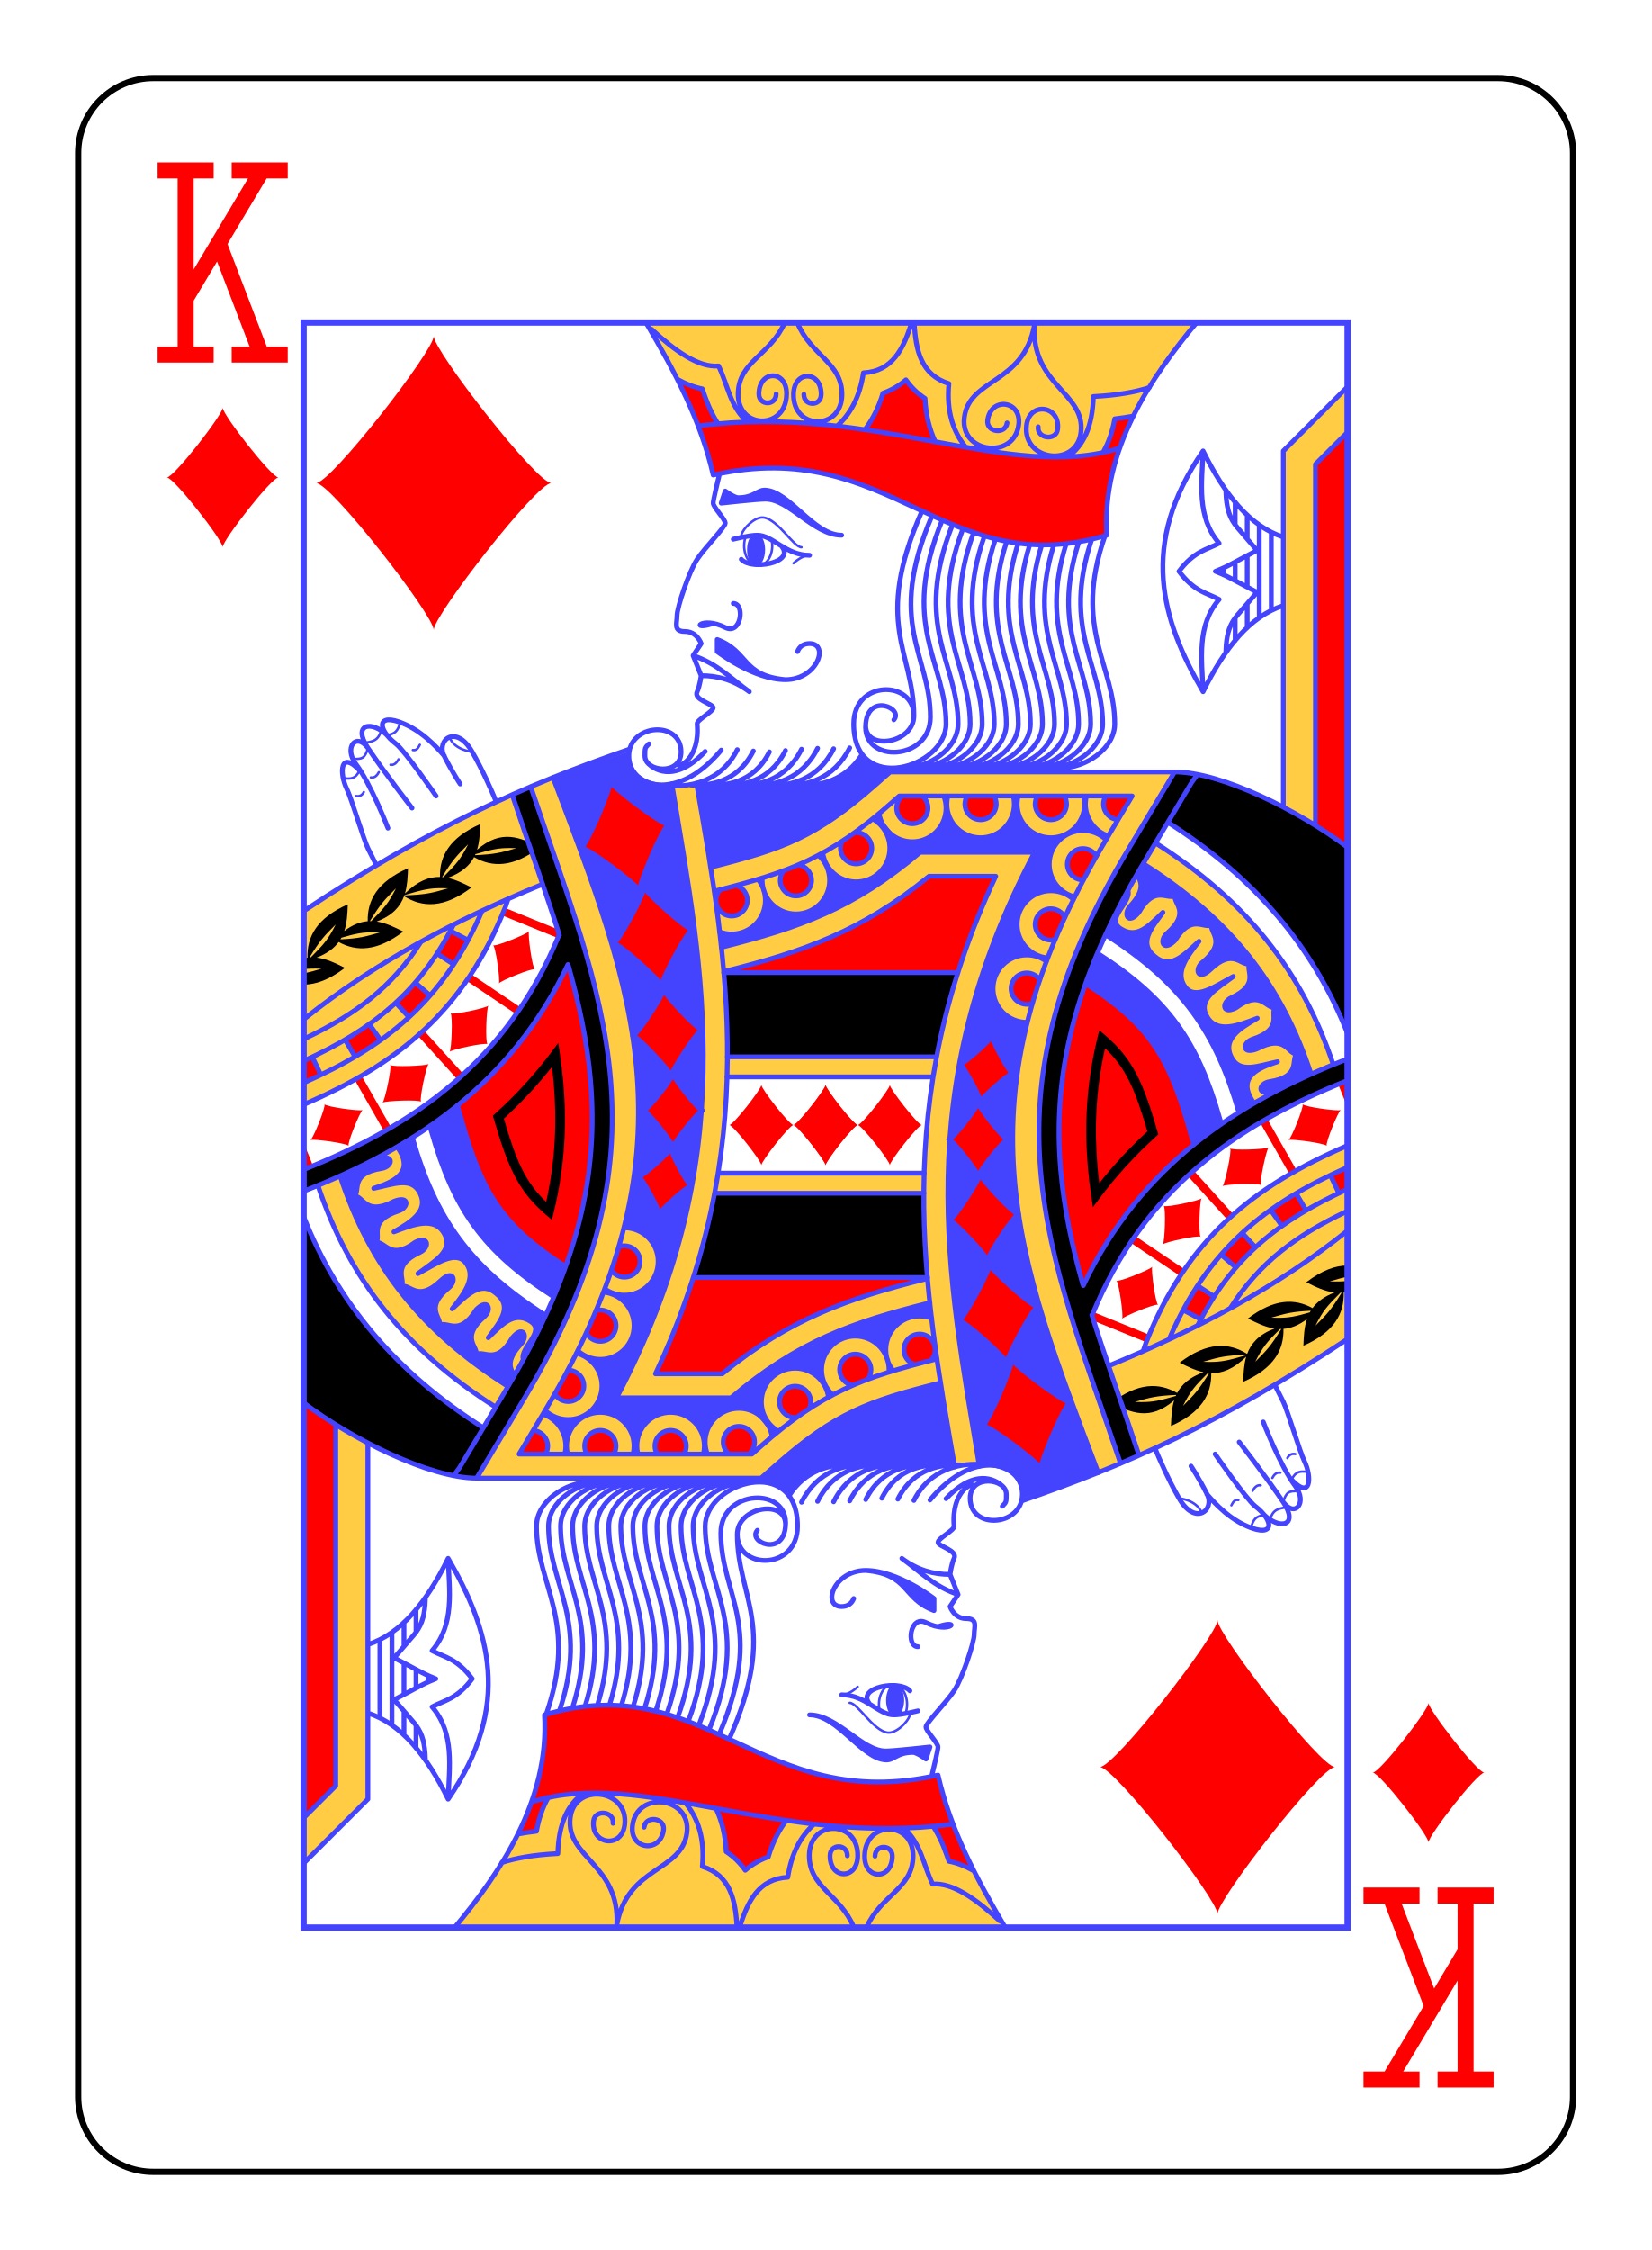
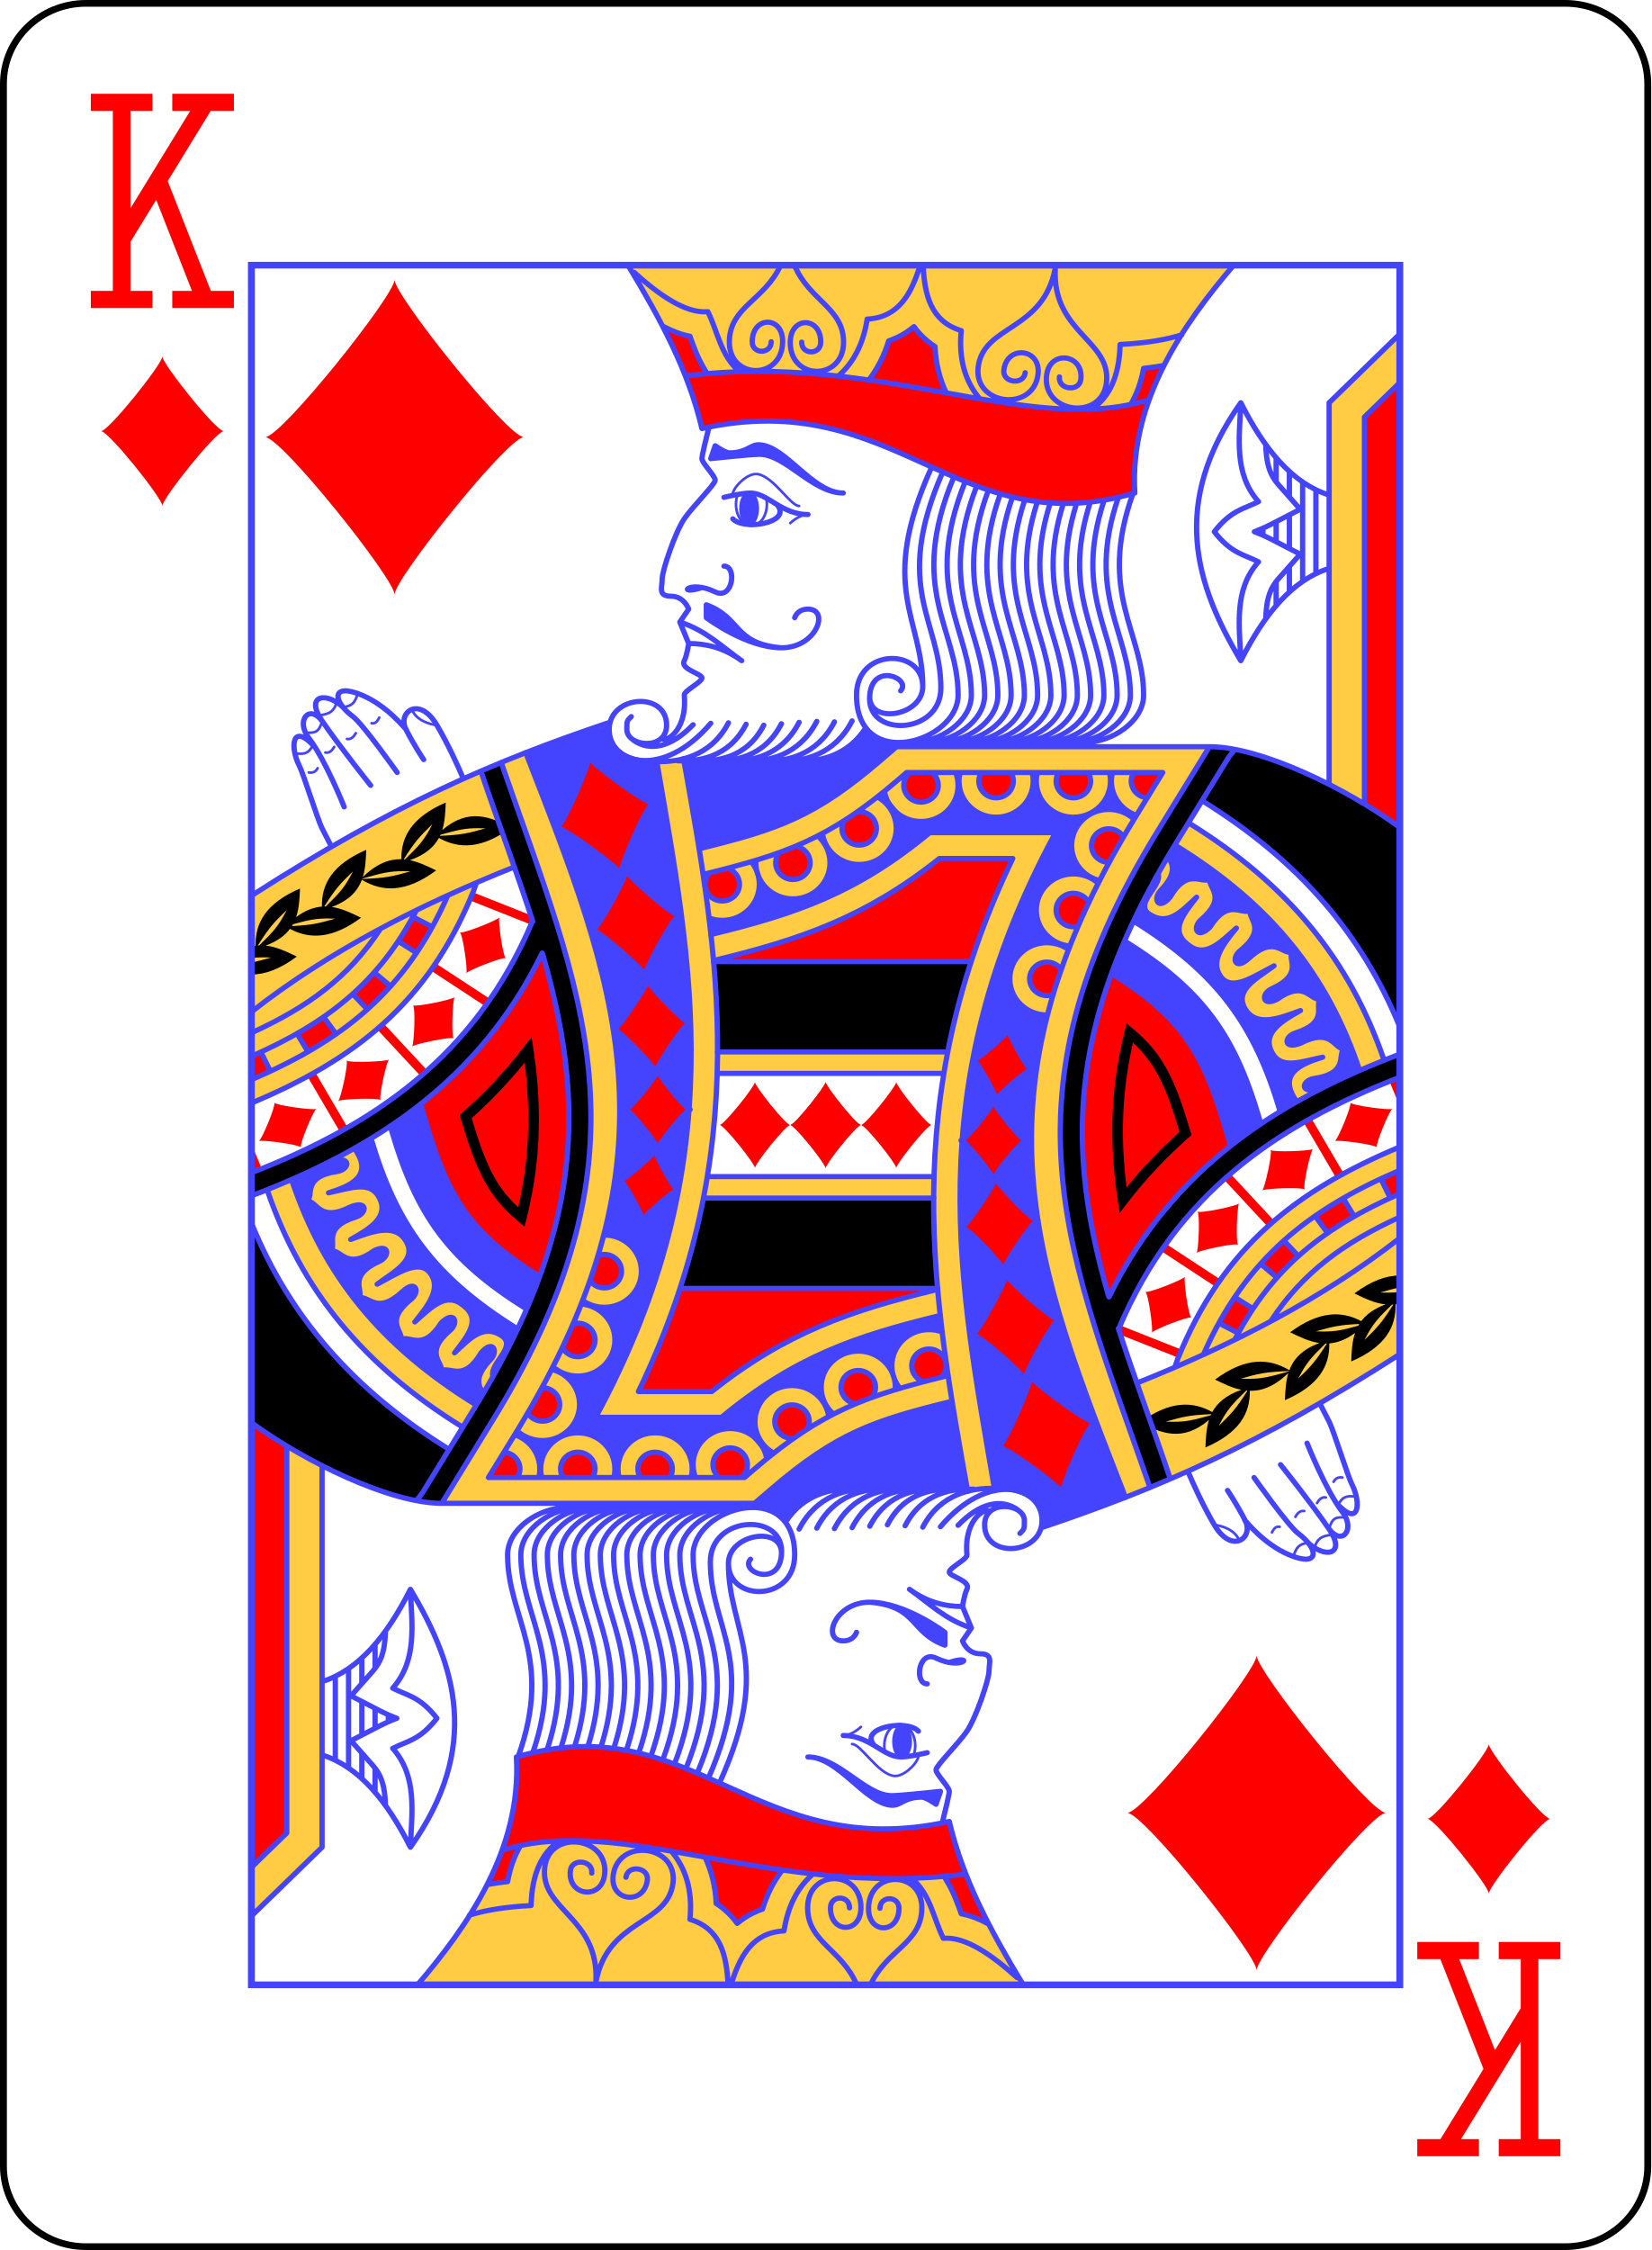
- <svg xmlns="http://www.w3.org/2000/svg" xmlns:xlink="http://www.w3.org/1999/xlink" class="card" face="KD" height="94mm" preserveAspectRatio="none" viewBox="-132 -180 264 360" width="69mm">
+ <svg xmlns="http://www.w3.org/2000/svg" xmlns:xlink="http://www.w3.org/1999/xlink" class="card" face="KD" height="94mm" preserveAspectRatio="none" viewBox="-120 -168 240 336" width="69mm">
  <defs>
    <symbol id="VDK" viewBox="-500 -500 1000 1000" preserveAspectRatio="xMinYMid">
      <path d="M-285 -460L-85 -460M-185 -460L-185 460M-285 460L-85 460M85 -460L285 -460M185 -440L-170 155M85 460L285 460M185 440L-10 -70" stroke="red" stroke-width="80" stroke-linecap="square" stroke-miterlimit="1.5" fill="none" />
    </symbol>
    <symbol id="SDK" viewBox="-600 -600 1200 1200" preserveAspectRatio="xMinYMid">
      <path d="M-400 0C-350 0 0 -450 0 -500C0 -450 350 0 400 0C350 0 0 450 0 500C0 450 -350 0 -400 0Z" fill="red" />
    </symbol>
    <symbol id="DK6" preserveAspectRatio="none" viewBox="0 0 1300 2000">
      <path stroke="#44F" stroke-linecap="round" stroke-linejoin="round" stroke-width="3" fill="none" d="M545,265c2.64,-9.531 17.644,-23.57 27.903,-22.032C591.207,245.713 610,280 620,280M630,290c-10,0 -20,10 -20,10M583.008,271.841c0.353,1.98 0.541,4.055 0.541,6.192 0,13.807 -7.835,25 -17.5,25 -9.665,0 -17.5,-11.193 -17.5,-25 0,-4.428 0.806,-8.588 2.22,-12.196M120.802,496.815c-3.725,13.385 -7.12,15.266 -16.172,17.234M96.463,508.491c-3.725,13.385 -11.329,13.379 -20.381,15.348M80.207,529.943c-3.725,13.385 -7.7,14.104 -18.204,13.751M69.59,558.281c-5.031,10.627 -11.039,10.476 -19.656,9.542M181.952,517.242C188.179,532.903 210,535 210,535M65,590c4.797,0.895 7.937,-1.11 10,-5M108.204,551.026c4.797,0.895 7.937,-2.906 10,-6.796M65,590c4.797,0.895 7.937,-1.11 10,-5M136.026,532.691c4.797,0.895 6.654,-2.65 8.717,-6.539M83.686,566.814c4.797,0.895 7.937,-2.65 10,-6.539" />
      <use xlink:href="#SDK" height="120" width="120" transform="translate(650,1000)scale(1,1)rotate(0)translate(-60,-60)" />
      <use xlink:href="#SDK" height="120" width="120" transform="translate(570,1000)scale(1,1)rotate(0)translate(-60,-60)" />
      <use xlink:href="#SDK" height="170" width="170" transform="translate(400,640)scale(1,1)rotate(-15)translate(-85,-85)" stroke="#44F" stroke-width="42.352" stroke-linejoin="round" stroke-linecap="round" />
      <use xlink:href="#SDK" height="150" width="150" transform="translate(435,765)scale(1,1)rotate(-10)translate(-75,-75)" stroke="#44F" stroke-width="48" stroke-linejoin="round" stroke-linecap="round" />
      <use xlink:href="#SDK" height="130" width="130" transform="translate(453,885)scale(1,1)rotate(-5)translate(-65,-65)" stroke="#44F" stroke-width="55.384" stroke-linejoin="round" stroke-linecap="round" />
      <use xlink:href="#SDK" height="110" width="110" transform="translate(460,982)scale(1,1)rotate(0)translate(-55,-55)" stroke="#44F" stroke-width="65.454" stroke-linejoin="round" stroke-linecap="round" />
      <use xlink:href="#SDK" height="100" width="100" transform="translate(450,1070)scale(1,1)rotate(10)translate(-50,-50)" stroke="#44F" stroke-width="72" stroke-linejoin="round" stroke-linecap="round" />
      <use xlink:href="#SDK" height="90" width="90" transform="translate(1259,1000)scale(1,1)rotate(60)translate(-45,-45)" />
      <use xlink:href="#SDK" height="90" width="90" transform="translate(1173,1052)scale(1,1)rotate(50)translate(-45,-45)" />
      <use xlink:href="#SDK" height="90" width="90" transform="translate(1094,1120)scale(1,1)rotate(40)translate(-45,-45)" />
      <use xlink:href="#SDK" height="90" width="90" transform="translate(1038,1209)scale(1,1)rotate(30)translate(-45,-45)" />
    </symbol>
    <symbol id="DK5" preserveAspectRatio="none" viewBox="0 0 1300 2000">
      <path stroke="#44F" stroke-linecap="round" stroke-linejoin="round" stroke-width="6" fill="none" d="M1205,261.182v97.637M1190,252.129V367.871M1175,350.311v29.996M1175,290.406l-10e-5,39.187M1175,239.693v29.996M1160,368.373v27.984M1160,298.355l10e-5,23.289M1160,223.643v27.984M1145,305.873v8.254M520.134,778.543C616.396,754.406 684.392,730.935 767.926,660h142.395c-156.787,297.276 -107.906,528.857 -68.797,765.254M525.766,808.059C620.591,784.352 694.855,758.784 778.836,690h83.006c-131.846,281.901 -89.778,512.978 -51.069,736.045M989.366,1432.945C889.254,1168.199 806.638,966.909 1000.051,642.941L1031.658,590H741.766l-9.922,8.756C653.494,667.888 603.995,685.13 511.713,708.48M1017.097,1421.323C928.021,1156.019 838.469,972.117 1025.811,658.32L1084.508,560H730.424l-18.43,16.26c-74.361,65.612 -115.843,79.924 -204.671,102.393M426.291,0.007C462.762,61.82 494.762,122.796 510,190 730,140 800,325 1000,265 993.852,157.297 1056.123,67.145 1111.966,-0.018M614.759,0.032C631.487,41.41 670.706,49.677 670.34,90.06c-0.408,44.997 -60.979,44.224 -60.335,-0.77 0.435,-30.41 34.906,-29.556 34.477,0.44 -0.215,14.998 -21.763,14.723 -21.548,-0.275M599.096,0.044C581.146,40.794 541.84,48.101 541.051,88.41c-0.88,44.991 59.691,45.764 60.335,0.77 0.435,-30.41 -34.048,-30.436 -34.477,-0.44 -0.215,14.998 21.333,15.273 21.548,0.275M910,3.41c-3.958,75.052 63.504,83.571 57.94,133.177 -5.014,44.699 -73.043,36.172 -67.764,-8.495 3.568,-30.189 42.241,-24.924 38.722,4.854 -1.76,14.889 -25.961,11.855 -24.201,-3.034M910,3.41C896.361,77.248 828.885,68.851 822.732,118.383c-5.544,44.633 62.485,53.162 67.764,8.495 3.568,-30.189 -35.203,-34.632 -38.722,-4.854 -1.76,14.889 22.442,17.923 24.201,3.034M491.884,128.804C710,100 880,200 1015.604,156.595M995.411,161.923C1002.408,149.77 1007.254,135.659 1010,120c8.271,-0.945 15.987,-2.113 23.204,-3.475M951.488,167.374c19.219,-13.488 30.892,-37.153 31.903,-75.195 30.425,-1.548 52.501,-5.644 69.805,-11.195M466.519,71.255c9.446,5.241 19.354,9.279 29.914,11.366 3.985,11.503 8.452,24.997 17.213,39.74 0.763,1.283 1.566,2.56 2.409,3.829M552.628,123.893C531.219,105.072 528.495,78.759 516.729,54.105 491.699,56.297 462.178,35.159 433.183,8.316M698.804,133.696c9.723,-12.91 17.517,-28.178 22.597,-45.676 10.847,-3.769 20.57,-9.546 28.66,-16.604 6.148,8.853 14.187,16.87 23.799,23.219 0.785,19.912 5.349,38.047 12.742,53.992M757.092,0.052C747.112,32.943 733.174,60.761 697.089,62.687 692.459,93.201 680.697,114.38 664.045,129.146M824.538,155.374C808.692,135.989 800.327,110.644 803.527,76.109 768.856,65.234 762.116,34.589 760.381,0.043M0.128,733.28C160.872,627.138 273.947,577.151 405.892,531.565M1084.508,560c58.556,0 155.048,48.393 215.606,93.996M1060.798,648.537c113.096,71.77 182.617,159.57 221.424,276.264M1045.468,674.302c108.824,68.979 172.626,150.486 209.091,262.347M1300.071,886.19C1257.215,777.442 1184.743,691.771 1076.171,622.798M998.735,762.9c94.583,60.402 136.897,120.761 165.899,221.531M988.568,785.964c89.063,57.044 124.762,109.898 152.397,206.618l1.791,6.27M973.923,823.823c78.203,50.361 103.128,90.662 128.581,179.747l5.989,20.963M1045.369,1281.592l3.338,-9.824c51.421,-130.622 135.35,-196.342 251.249,-246.259M1154.091,1227.949c35.812,-56.212 81.928,-90.805 145.814,-120.773M1113.379,1249.43c42.764,-84.642 101.834,-131.066 186.517,-169.544M1077.871,1266.58c47.687,-111.379 119.453,-168.575 222.006,-213.896M970.828,1200.002C1041.668,1050.464 1161.946,971.391 1299.957,917.595M981.741,1237.189C1046.058,1080.041 1161.175,999.873 1299.994,944.443M1002.278,1300.143c108.097,-44.364 209.475,-97.716 297.742,-168.601M970.203,1198.396c-13.491,-48.251 -23.451,-95.134 -27.496,-142.517 -9.688,-113.478 12.898,-231.197 104.568,-384.744l58.697,-98.32 7.089,-9.682M1039.892,1410.606c-19.667,-59.873 -42.017,-121.299 -58.398,-173.96M523.076,810 814.875,810M527.684,915 788.328,915M527.262,940 783.957,940M1113.101,1200.255l20.73,13.447M1142.463,1161.465l18.51,16.033M1168.828,1134.571l16.461,17.846M1204.197,1105.897l14.1,19.81M1236.013,1085.268l12.336,21.066M1278.611,1062.598l10.579,22.262M1095.363,1230.498l21.824,11.578M1220,603.865V160l80,-80M1260,626.748V176.568l39.999,-39.999M1219.982,352.664C1178.5,366.005 1146.587,405.675 1120,460c-1.436,-40.363 -8.306,-82.087 20,-115 -16.063,-8.511 -30.68,-9.463 -50,-35 19.32,-25.537 33.937,-26.489 50,-35 -28.306,-32.913 -21.436,-74.637 -20,-115 26.587,54.325 58.5,93.995 99.982,107.336M1148.301,411.435c0.056,-3.197 0.194,-6.275 0.441,-9.224 1.32,-15.756 4.72,-26.855 14.004,-37.65l24.494,-28.482 -33.195,-17.588c-8.638,-4.577 -14.026,-6.531 -18.703,-8.49 4.677,-1.959 10.065,-3.914 18.703,-8.49l33.195,-17.588 -24.494,-28.482c-9.284,-10.795 -12.684,-21.895 -14.004,-37.65 -0.247,-2.949 -0.385,-6.027 -0.441,-9.224M1120,160c-80.254,116.73 -51.745,210.787 0,300M708.559,618.376A42,42 0 0 1 730,655v0a42,42 0 0 1 -42,42 42,42 0 0 1 -41.598,-36.205M686.029,635.6A19.5,19.5 0 0 1 688,635.5 19.5,19.5 0 0 1 707.5,655 19.5,19.5 0 0 1 688,674.5 19.5,19.5 0 0 1 668.5,655a19.5,19.5 0 0 1 2.091,-8.784M797.229,589.997A42,42 0 0 1 800,605 42,42 0 0 1 758,647 42,42 0 0 1 716.564,611.857M770.453,589.995A19.5,19.5 0 0 1 777.5,605 19.5,19.5 0 0 1 758,624.5 19.5,19.5 0 0 1 738.5,605a19.5,19.5 0 0 1 7.055,-15.012M883.79,589.99A42,42 0 0 1 885,600a42,42 0 0 1 -42,42 42,42 0 0 1 -42,-42 42,42 0 0 1 1.211,-10.012M859.734,589.989A19.5,19.5 0 0 1 862.5,600 19.5,19.5 0 0 1 843,619.5 19.5,19.5 0 0 1 823.5,600a19.5,19.5 0 0 1 2.767,-10.012M971.29,589.99A42,42 0 0 1 972.5,600a42,42 0 0 1 -42,42 42,42 0 0 1 -42,-42 42,42 0 0 1 1.211,-10.012M947.234,589.989A19.5,19.5 0 0 1 950,600 19.5,19.5 0 0 1 930.5,619.5 19.5,19.5 0 0 1 911,600a19.5,19.5 0 0 1 2.767,-10.012M1001.961,639.758A42,42 0 0 1 973.5,600a42,42 0 0 1 1.211,-10.012M1014.087,619.449A19.5,19.5 0 0 1 996,600a19.5,19.5 0 0 1 2.767,-10.012M960.294,715.741A42,42 0 0 1 928.5,675a42,42 0 0 1 42,-42 42,42 0 0 1 28.739,11.372M971.157,694.489A19.5,19.5 0 0 1 970.5,694.5 19.5,19.5 0 0 1 951,675a19.5,19.5 0 0 1 19.5,-19.5 19.5,19.5 0 0 1 16.785,9.575M926.665,791.825A42,42 0 0 1 888.5,750a42,42 0 0 1 42,-42 42,42 0 0 1 28.229,10.901M935.972,768.717A19.5,19.5 0 0 1 930.5,769.5 19.5,19.5 0 0 1 911,750a19.5,19.5 0 0 1 19.5,-19.5 19.5,19.5 0 0 1 17.494,10.885M901.237,871.994A42,42 0 0 1 900.5,872a42,42 0 0 1 -42,-42 42,42 0 0 1 42,-42 42,42 0 0 1 24.636,7.984M907.72,848.114A19.5,19.5 0 0 1 900.5,849.5 19.5,19.5 0 0 1 881,830a19.5,19.5 0 0 1 19.5,-19.5 19.5,19.5 0 0 1 16.278,8.763M641.043,663.734A42,42 0 0 1 655,695a42,42 0 0 1 -42,42 42,42 0 0 1 -42,-42 42,42 0 0 1 0.104,-2.949M615.923,675.72A19.5,19.5 0 0 1 632.5,695 19.5,19.5 0 0 1 613,714.5 19.5,19.5 0 0 1 593.5,695a19.5,19.5 0 0 1 4.158,-12.037M565.706,693.65A42,42 0 0 1 575,720a42,42 0 0 1 -42,42 42,42 0 0 1 -15.083,-2.802M538.79,701.38A19.5,19.5 0 0 1 552.5,720 19.5,19.5 0 0 1 533,739.5 19.5,19.5 0 0 1 513.5,720a19.5,19.5 0 0 1 5.342,-13.409M795.159,246.412C741.578,377.816 800,422.21 800,500c0,55 -115,90 -115,0 0,-55 75,-55 75,-10 0,35 -62.765,44.891 -60,10 3.052,-38.508 47.487,-19.355 35,-5M782.517,240.733C724.777,376.332 780.484,412.89 780.484,491.79 780.484,546.79 695,550 700,500M770,235C708.212,375.321 760,410 760,490M807.997,251.821C758.185,379.052 815,423.287 815,500c0,30.823 -36.118,55.365 -67.872,55.144M821.048,256.901C774.7,380.245 830,424.317 830,500c0,30.823 -36.118,55.365 -67.872,55.144M834.323,261.583C791.102,381.375 845,425.282 845,500c0,30.823 -36.118,55.365 -67.872,55.144M847.748,266.039C807.441,382.477 860,426.216 860,500c0,30.823 -36.118,55.365 -67.872,55.144M861.464,269.818C823.58,383.434 875,427.02 875,500c0,30.823 -36.118,55.365 -67.872,55.144M875.463,272.868C839.501,384.221 890,427.677 890,500c0,30.823 -36.118,55.365 -67.872,55.144M889.737,275.142C855.189,384.816 905,428.171 905,500c0,30.823 -36.118,55.365 -67.872,55.144M904.283,276.596C870.629,385.201 920,428.489 920,500c0,30.823 -36.118,55.365 -67.872,55.144M919.1,277.188C885.809,385.358 935,428.619 935,500c0,30.823 -36.118,55.365 -67.872,55.144M934.195,276.881C900.716,385.277 950,428.552 950,500c0,30.823 -36.118,55.365 -67.872,55.144M949.583,275.634C915.338,384.946 965,428.278 965,500c0,30.823 -36.118,55.365 -67.872,55.144M965.29,273.405C929.663,384.36 980,427.793 980,500c0,30.823 -36.118,55.365 -67.872,55.144M981.353,270.151C943.68,383.519 995,427.091 995,500c0,30.823 -36.118,55.365 -67.872,55.144M997.87,265.686C957.335,382.389 1010,426.142 1010,500c0,30.823 -36.118,55.365 -67.872,55.144M520,532.778C465.796,598.504 405,580 405,540c0,-40 65,-45 65,-5 0,30 -45,25 -45,5 0,-10 0,-10 5,-15M500,534.444c-25.083,26.791 -49.177,31.341 -67.463,18.093M540,532.222c-20,40 -57.915,45.684 -79.403,45.122M560,533.889c-20,40 -55.863,43.196 -77.35,42.634M580,535c-20,40 -55.863,42.085 -77.35,41.523M600,533.333c-20,40 -55.863,43.752 -77.35,43.19M620,531.667c-20,40 -55.863,45.418 -77.35,44.857M640,530.556c-20,40 -55.863,46.529 -77.35,45.968M660,531.111c-20,40 -55.863,45.974 -77.35,45.412M680,530c-20,40 -55.863,47.085 -77.35,46.523M695.523,538.013c-20.53,32.953 -52.907,39.032 -72.873,38.511M517.827,188.827C514.886,200.909 510,221.505 510,225c0,5 15,20 15,25 0,5 -25,30 -35,45 -10,15 -25,60 -25,70 0,10 -5,20 10,20 15,0 20,15 20,15l-10,15 10,25c0,0 -1.838,13.675 -5,20 -5,10 20,15 20,20 0,5 -20.437,15.019 -20,20 3.908,44.548 -24.383,56.24 -25,50M535,350c15,0 10,40 -10,30 -30,-15 -45,5 -15,-5M615,410c2.205,-6.063 7.383,-10 15,-10 25,0 10,45 -30,45 -40,0 -85,-35 -85,-35v-15c40,15 30,45 85,50M495,440c20,0 40,5 60,20 -22.925,-16.544 -40,-35 -70,-45M525,210l-5,15c0,0 45,-5 55,-5 30,0 60,45 95,45 -35,0 -65,-55 -95.29,-56.161 -9.993,-0.383 -13.614,9.419 -33.614,9.419C536.382,218.258 525,210 525,210v0M630,290c-30,0 -45.346,-24.918 -65,-25 -10.138,-0.042 -30,5 -30,5M595.871,279.644C610.873,299.647 557.374,309.072 545,295M239.869,597.116C233.831,582.484 222.966,557.691 210,535c-20,-35 -45,-15 -35,5 10,20 20,35 20,35M175.29,539.935C173.609,538.913 154.066,512.457 125,500c-35,-15 -33.238,7.222 -10,25 11.232,8.593 50,65 50,65M105,515.29C85,495 60,500 80,530c20,30 55,75 55,75M80,530c-15,-20 -30,0 -15,20 18.974,25.298 40,80 40,80M72.032,560.581C45,530 44.064,561.807 54.064,581.807 59.064,591.807 75,645 80,655l10.701,21.402M1037.564,687.87c4.723,7.868 11.471,18.196 -8.343,39.341 -9.126,9.74 -2.687,24.18 10.778,7.789 20,-35 35,-15 45.124,-20.988 -2.689,9.832 20.209,20.598 -10.091,47.185C1065,770 1070,785 1085,770c21.131,-34.329 35.471,-13.85 45.785,-19.505 -3.009,9.739 19.527,21.246 -11.625,46.831 -10.315,8.471 -5.807,23.626 9.675,9.124 29.05,-27.948 37.808,-4.532 49.209,-7.426 -5.35,8.677 13.588,25.457 -22.975,42.431 -12.106,5.62 -11.535,21.421 6.008,12.4 31.172,-23.044 37.003,1.267 48.672,-0.212 -6.37,7.958 10.376,26.927 -27.988,39.306 -12.702,4.099 -14.066,19.851 5.655,12.036 35.69,-18.741 37.573,6.188 49.328,6.588 -7.557,6.841 5.952,28.236 -33.894,34.343 -13.193,2.022 -17.049,17.356 3.665,12.783M1026.493,707.762c4.572,14.621 -28.113,34.819 -9.701,47.174 20.48,13.743 35.303,-2.517 53.208,-19.936 -14.905,20.047 -30.697,38.701 -10,55 19.435,16.731 36.52,-2.195 54.984,-19.021 -15.551,19.55 -29.984,39.021 -17.594,56.48 12.792,18.024 38.142,-0.888 60.229,-12.558 -19.949,15.036 -45.281,28.286 -32.619,50.099 12.547,21.614 39.189,10.789 62.536,1.905C1165.9,879.391 1144.168,892.816 1155,915c10.372,21.24 33.237,11.175 57.702,6.126 -23.926,7.689 -52.164,19.089 -29.302,51.671" />
    </symbol>
    <symbol id="DK4" preserveAspectRatio="none" viewBox="0 0 1300 2000">
      <path fill="black" d="M1084.508,560l-58.697,98.32c-187.341,313.797 -97.789,497.698 -8.713,763.002l23.092,-10.266 -57.762,-175.512C1046.875,1079.487 1161.668,999.68 1300,944.443V917.615C1161.979,971.411 1041.672,1050.455 970.828,1200.002l0.795,2.709 -1.42,-4.314c-13.491,-48.251 -23.451,-95.135 -27.496,-142.518 -9.688,-113.478 12.898,-231.197 104.568,-384.744l58.697,-98.32 -29.781,49.916C1184.687,691.728 1257.135,777.351 1300,886.016V653.916C1247.887,614.69 1169.327,573.443 1112.02,562.904l-0.064,0.107zM220,625c-38.243,16.869 -50.73,39.82 -50.184,65.85 -13.29,-0.348 -27.534,4.811 -43.621,20.596C129.141,701.541 129.613,690.786 130,680 91.688,696.899 79.224,719.903 79.818,745.99 70.668,746.731 61.03,750.275 50.633,758.205 54.076,747.821 54.59,736.429 55,725 16.463,741.999 4.078,765.174 4.83,791.451 3.236,791.66 1.626,791.963 0,792.354v13.449C6.455,804.98 13.029,804.849 22.26,805.217 13.211,807.838 6.837,809.679 0,811.016v13.971c15.197,7.2e-4 32.097,-6.118 51.395,-20.848 -11.463,-5.788 -22.95,-11.437 -35.184,-12.781 13.191,-5.09 21.793,-11.762 27.439,-19.451 22.217,12.236 47.947,11.85 80.484,-12.984 -10.803,-5.455 -21.628,-10.784 -33.078,-12.506 19.825,-7.612 29.328,-18.781 34.014,-31.607 23.029,14.305 49.765,15.292 84.064,-10.887 -9.735,-4.916 -19.487,-9.734 -29.699,-11.9 17.505,-6.371 27.302,-15.398 32.848,-25.889 22.528,13.014 48.645,13.135 81.852,-12.211 -23.778,-12.007 -47.654,-23.447 -78.109,3.057C219.116,646.927 219.606,635.981 220,625Zm-15,25c-9.295,18.589 -14.428,24.37 -31.143,41.131 -0.468,-0.051 -0.936,-0.103 -1.406,-0.141C185.522,669.587 190.885,664.115 205,650Zm52.279,4.807c2.377,0.016 4.928,0.082 7.721,0.193 -19.154,5.548 -26.54,7.606 -51.529,8.73 0.201,-0.437 0.382,-0.881 0.57,-1.322 19.619,-5.653 27.964,-7.704 43.238,-7.602zm-85,50c2.377,0.016 4.928,0.082 7.721,0.193 -19.935,5.775 -27.006,7.775 -54.58,8.869 0.053,-0.152 0.095,-0.308 0.146,-0.461 22.238,-6.438 30.551,-8.71 46.713,-8.602zM115,705c-9.241,18.483 -14.365,24.3 -30.852,40.84 -0.535,-0.007 -1.073,-8e-5 -1.611,0.012C95.545,724.565 100.916,719.084 115,705ZM40,750C30.713,768.575 25.582,774.362 8.898,791.092 8.378,791.113 7.854,791.152 7.33,791.191 20.491,769.62 25.841,764.159 40,750Zm47.279,9.807c2.377,0.016 4.928,0.082 7.721,0.193 -18.542,5.371 -26.021,7.474 -49.139,8.623 0.419,-0.687 0.814,-1.383 1.193,-2.084 17.576,-5.021 25.721,-6.83 40.225,-6.732zM523.076,810 527.684,915H788.328L814.875,810Zm467.709,71.871 -2.305,9.463c-13.936,57.217 -16.337,109.636 -11.896,161.652 0.997,11.684 2.414,23.387 4.166,35.131l2.119,14.211 8.615,-11.498c21.298,-28.422 44.77,-53.825 69.992,-76.621l2.783,-2.516 -1.043,-3.606c-17.22,-59.464 -30.254,-90.3 -65.016,-119.902zm7.127,22.383c26.414,25.135 37.62,51.977 52.734,103.687 -21.305,19.517 -41.323,40.983 -59.904,64.463 -0.855,-6.832 -1.621,-13.647 -2.201,-20.438 -4.087,-47.877 -2.144,-95.767 9.371,-147.713z" />
    </symbol>
    <symbol id="DK3" preserveAspectRatio="none" viewBox="0 0 1300 2000">
      <path fill="#44F" d="M600,445c-40,0 -85,-35 -85,-35v-15c40,15 30,45 85,50M525,210l-5,15c0,0 45,-5 55,-5 30,0 60,45 95,45 -35,0 -65,-55 -95.29,-56.161 -9.993,-0.383 -13.614,9.419 -33.614,9.419C536.382,218.258 525,210 525,210ZM574.667,283.061a11.249,20.385 0 0 1 -11.249,20.385 11.249,20.385 0 0 1 -11.249,-20.385 11.249,20.385 0 0 1 11.249,-20.385 11.249,20.385 0 0 1 11.249,20.385zM489.009,572.698l133.641,3.825c19.965,0.522 52.342,-5.558 72.988,-38.356 8.822,11.653 21.897,16.73 35.872,16.969l-1.087,4.864 -18.43,16.26c-74.361,65.612 -115.843,79.924 -204.951,102.132 -5.836,-35.709 -11.98,-70.798 -18.034,-105.693zM800,605c0,23.196 -18.804,42 -42,42 -29.839,0.637 -35.202,-40.062 -49.393,-28.596C721.821,625.845 730,639.832 730,655c0,23.196 -18.804,42 -42,42 -20.928,0 -38.655,-15.406 -41.584,-36.119 -1.783,0.981 -3.565,1.936 -5.35,2.877C649.933,671.723 655,683.08 655,695c0,23.196 -18.804,42 -42,42 -17.875,0 -33.131,-11.171 -39.195,-26.908C574.588,713.315 575,716.639 575,720c0,23.196 -18.804,42 -42,42 -5.157,0 -10.269,-0.949 -15.082,-2.801l2.217,19.344C616.397,754.406 684.392,730.935 767.926,660h142.395c-156.787,297.276 -107.906,528.857 -68.797,765.254 30.599,0.378 51.772,10.196 52.529,40.46l95.313,-32.769C915.034,1236.375 850.349,1074.787 901.131,871.994 900.92,871.997 900.71,872 900.5,872c-23.196,0 -42,-18.804 -42,-42 0,-23.196 18.804,-42 42,-42 8.804,0 17.383,2.768 24.527,7.908 0.513,-1.363 1.03,-2.727 1.553,-4.094C905.003,789.792 888.5,771.681 888.5,750c0,-23.196 18.804,-42 42,-42 10.39,0 20.407,3.853 28.121,10.809 0.51,-1.034 1.019,-2.069 1.535,-3.105C941.543,710.973 928.5,694.217 928.5,675c0,-23.196 18.804,-42 42,-42 10.667,0 20.933,4.058 28.717,11.352 0.28,-0.471 0.553,-0.939 0.834,-1.41l1.902,-3.186C984.939,633.958 973.5,617.975 973.5,600c0,-3.37 0.407,-6.727 1.209,-10h-3.418c0.802,3.273 1.209,6.63 1.209,10 0,23.196 -18.804,42 -42,42 -23.196,0 -42,-18.804 -42,-42 0,-3.37 0.407,-6.727 1.209,-10h-5.918c0.802,3.273 1.209,6.63 1.209,10 0,23.196 -18.804,42 -42,42 -23.196,0 -42,-18.804 -42,-42 0,-3.37 0.407,-6.727 1.209,-10 -9.2,-1.207 -2.261,7.468 -2.209,15zm175.104,-15 55.566,1.654 0.988,-1.654zM998.735,762.9c94.583,60.402 136.897,120.761 165.899,221.531L1183.4,972.797c-22.862,-32.583 5.376,-43.982 29.302,-51.671 -24.465,5.049 -47.331,15.115 -57.702,-6.126 -10.832,-22.184 10.9,-35.609 32.536,-48.095 -23.348,8.883 -49.99,19.709 -62.536,-1.905 -12.662,-21.813 12.67,-35.063 32.619,-50.099 -22.087,11.67 -47.437,30.582 -60.229,12.558C1085,810 1099.433,790.529 1114.984,770.979 1096.52,787.805 1079.435,806.731 1060,790c-20.697,-16.299 -4.905,-34.953 10,-55 -17.905,17.419 -32.729,33.679 -53.208,19.936 -18.412,-12.355 14.274,-32.553 9.701,-47.174m228.066,228.887C1218.094,824.788 1154.292,743.281 1045.468,674.302l-7.904,13.568c4.723,7.868 11.471,18.196 -8.343,39.341 -9.126,9.74 -2.687,24.18 10.778,7.789 20,-35 35,-15 45.124,-20.988 -2.689,9.832 20.209,20.598 -10.091,47.185C1065,770 1070,785 1085,770c21.131,-34.329 35.471,-13.85 45.785,-19.505 -3.009,9.739 19.527,21.246 -11.625,46.831 -10.315,8.471 -5.807,23.626 9.675,9.124 29.05,-27.948 37.808,-4.532 49.209,-7.426 -5.35,8.677 13.588,25.457 -22.975,42.431 -12.106,5.62 -11.535,21.421 6.008,12.4 31.172,-23.044 37.003,1.267 48.672,-0.212 -6.37,7.958 10.376,26.927 -27.988,39.306 -12.702,4.099 -14.066,19.851 5.655,12.036 35.69,-18.741 37.573,6.188 49.328,6.588 -7.557,6.841 5.952,28.236 -33.894,34.343 -13.193,2.022 -17.049,17.356 3.665,12.783zM1142.756,998.852l-1.791,-6.27C1113.331,895.862 1077.631,843.008 988.568,785.964l-14.645,37.859c78.203,50.361 103.128,90.662 128.581,179.747l5.989,20.963" />
    </symbol>
    <symbol id="DK2" preserveAspectRatio="none" viewBox="0 0 1300 2000">
      <path fill="red" d="M750.061,71.416c-8.09,7.058 -17.813,12.834 -28.66,16.604 -5.08,17.498 -12.873,32.766 -23.09,45.496 -57.344,-8.466 -118.21,-13.386 -182.865,-7.311 -0.234,-1.283 -1.036,-2.56 -1.799,-3.844C504.886,107.618 500.418,94.124 496.434,82.621 485.874,80.534 475.965,76.498 466.756,72.613 485.609,111.419 500.836,149.583 510,190c220,-50 290,135 490,75 -3.103,-54.365 11.226,-104.257 33.283,-148.727 -7.295,1.614 -15.012,2.782 -23.283,3.727 -2.746,15.659 -7.591,29.77 -15.182,42.076 -62.438,13.153 -131.213,0.635 -208.168,-13.49 -7.44,-15.904 -12.004,-34.04 -12.789,-53.951C764.249,88.286 756.208,80.269 750.061,71.416ZM1300,136.57l-40,39.998 1.262,450.93c14.241,8.907 27.212,17.772 38.738,26.432zm-186.938,426.562 -7.09,9.682 -58.697,98.32zm-88.004,26.094c-8.764,0.254 -24.385,4.427 -26.291,0.762C996.957,593.014 996,596.474 996,600c0,10.221 7.893,18.709 18.088,19.449 -2.566,-4.934 19.251,-23.801 16.686,-28.734 -0.635,-1.222 -2.794,-1.573 -5.715,-1.488zm-279.504,0.762C741.086,593.693 738.5,599.195 738.5,605c0,10.77 8.73,19.5 19.5,19.5 10.77,0 19.5,-8.73 19.5,-19.5 0,-5.801 -2.583,-11.301 -7.047,-15.006zm80.713,0C824.457,593.014 823.5,596.474 823.5,600c0,10.77 8.73,19.5 19.5,19.5 10.77,0 19.5,-8.73 19.5,-19.5 0,-3.526 -0.956,-6.986 -2.766,-10.012zm87.5,0C911.957,593.014 911,596.474 911,600c0,10.77 8.73,19.5 19.5,19.5 10.77,0 19.5,-8.73 19.5,-19.5 0,-3.526 -0.956,-6.986 -2.766,-10.012zM688,635.5c-0.658,0 -1.316,0.033 -1.971,0.1l-15.439,10.615C669.215,648.939 668.5,651.949 668.5,655c0,10.77 8.73,19.5 19.5,19.5 10.77,0 19.5,-8.73 19.5,-19.5 0,-10.77 -8.73,-19.5 -19.5,-19.5zm282.5,20c-10.77,0 -19.5,8.73 -19.5,19.5 0,10.77 8.73,19.5 19.5,19.5 0.219,0 0.437,-0.005 0.656,-0.012l16.129,-29.414C983.776,659.14 977.394,655.5 970.5,655.5Zm-354.578,20.221 -18.264,7.242C594.964,686.397 593.5,690.635 593.5,695c0,10.77 8.73,19.5 19.5,19.5 10.77,0 19.5,-8.73 19.5,-19.5 0,-9.641 -7.046,-17.834 -16.578,-19.279zM778.836,690c-83.981,68.784 -158.246,94.352 -254.416,119.029l290.469,0.773C827.249,770.72 842.715,730.895 861.842,690ZM538.791,701.379 518.842,706.592C515.412,710.214 513.5,715.012 513.5,720c0,10.77 8.73,19.5 19.5,19.5 10.77,0 19.5,-8.73 19.5,-19.5 0,-8.539 -5.555,-16.085 -13.709,-18.621zM930.5,730.5c-10.77,0 -19.5,8.73 -19.5,19.5 0,10.77 8.73,19.5 19.5,19.5 1.852,0 3.695,-0.264 5.473,-0.783l12.021,-27.332C944.712,734.721 937.928,730.5 930.5,730.5Zm-30,80c-10.77,0 -19.5,8.73 -19.5,19.5 0,10.77 8.73,19.5 19.5,19.5 2.473,0 4.924,-0.471 7.221,-1.387l9.057,-28.85C913.169,813.793 907.054,810.5 900.5,810.5Zm73.379,13.072c-30.287,84.62 -37.401,159.34 -31.172,232.307 4.045,47.383 14.005,94.266 27.809,143.32 35.467,-73.406 82.796,-130.262 138.201,-174.976l-6.213,-20.652c-25.453,-89.086 -50.378,-129.386 -128.625,-179.998zm323.728,121.934 -9.275,3.736 11.668,28.965v-26.762zm-97.826,46.551 -8.687,4.953 36.732,64.4 8.685,-4.955zM1300,1054.014l-21.389,8.584 10.578,22.262 10.81,-4.838zm-191.68,2.728 -7.414,6.711 49.477,54.662 7.414,-6.709zm127.693,28.525 -31.816,20.629 14.1,19.811 30.053,-19.373zm-67.186,49.303 -26.365,26.895 18.51,16.033 24.316,-25.082zm-133.647,3.555 -5.588,8.293 61.828,41.656 5.588,-8.293zm77.92,62.129 -17.738,30.244 21.824,11.578 16.645,-28.375zm-129.352,32.91 -3.77,9.262 69.168,28.16 3.772,-9.262z" />
    </symbol>
    <symbol id="DK1" preserveAspectRatio="none" viewBox="0 0 1300 2000">
      <path fill="#FC4" d="M426.281 0C462.753 61.814 494.762 122.794 510 190C730 140 800 325 1000 265C993.852 157.302 1056.115 67.163 1111.957 0L426.281 0zM1300 80L1220 160L1220.459 604.092C1249.616 619.405 1277.339 636.87 1300 653.92L1300 80zM730.424 560L711.994 576.26C637.633 641.872 596.151 656.183 507.322 678.652L525.766 808.059C620.591 784.352 694.855 758.784 778.836 690L861.842 690C825.058 768.647 801.824 843.335 788.264 915L527.684 915L527.262 940L783.893 940C755.889 1115.123 784.125 1272.482 810.773 1426.045C859.06 1422.486 905.718 1420.394 895 1470L1017.098 1421.322C928.022 1156.018 838.469 972.117 1025.811 658.32L1084.508 560L730.424 560zM1060.797 648.537L1045.469 674.303C1154.293 743.282 1218.094 824.787 1254.559 936.648L1282.223 924.801C1243.415 808.107 1173.893 720.307 1060.797 648.537zM1037.564 687.869L1026.492 707.762C1031.065 722.383 998.379 742.58 1016.791 754.936C1037.271 768.678 1052.094 752.419 1070 735C1055.095 755.047 1039.303 773.701 1060 790C1079.435 806.731 1096.52 787.804 1114.984 770.979C1099.434 790.529 1085.001 810 1097.391 827.459C1110.182 845.483 1135.532 826.57 1157.619 814.9C1137.67 829.937 1112.338 843.187 1125 865C1137.547 886.614 1164.189 875.789 1187.537 866.906C1165.901 879.392 1144.168 892.816 1155 915C1165.372 936.24 1188.238 926.174 1212.703 921.125C1188.777 928.814 1160.539 940.214 1183.4 972.797L1206.514 958.699C1185.799 963.272 1189.656 947.938 1202.85 945.916C1242.696 939.809 1229.187 918.413 1236.744 911.572C1224.989 911.173 1223.106 886.243 1187.416 904.984C1167.695 912.8 1169.057 897.048 1181.76 892.949C1220.123 880.57 1203.378 861.6 1209.748 853.643C1198.079 855.121 1192.248 830.812 1161.076 853.855C1143.534 862.877 1142.962 847.075 1155.068 841.455C1191.632 824.481 1172.693 807.7 1178.043 799.023C1166.642 801.917 1157.884 778.501 1128.834 806.449C1113.353 820.952 1108.845 805.797 1119.16 797.326C1150.312 771.742 1127.776 760.236 1130.785 750.496C1120.471 756.151 1106.131 735.671 1085 770C1070 785 1065 770 1075.033 761.197C1105.334 734.61 1082.434 723.844 1085.123 714.012C1074.999 720 1060 700 1040 735C1026.534 751.391 1020.096 736.951 1029.223 727.211C1049.037 706.066 1042.287 695.737 1037.564 687.869zM1300 1025.496C1184.082 1075.415 1100.133 1141.132 1048.707 1271.768L1045.547 1281.617C1031.376 1287.987 1016.888 1294.146 1002.258 1299.965C1014.443 1335.68 1027.685 1373.443 1040.189 1411.057C1119.216 1376.547 1200.51 1332.304 1300 1266.605L1300 1025.496z" />
    </symbol>
    <rect id="XDK" width="166.92" height="256.8" x="-83.46" y="-128.4" />
  </defs>
  <rect x="-240" y="-336" width="480" height="672" fill="white" />
  <rect width="239" height="335" x="-119.5" y="-167.5" rx="12" ry="12" fill="white" stroke="black" />
  <use width="166.92" height="256.8" x="-83.46" y="-128.4" xlink:href="#DK1" />
  <use transform="rotate(180)" width="166.92" height="256.8" x="-83.46" y="-128.4" xlink:href="#DK1" />
  <use width="166.92" height="256.8" x="-83.46" y="-128.4" xlink:href="#DK2" />
  <use transform="rotate(180)" width="166.92" height="256.8" x="-83.46" y="-128.4" xlink:href="#DK2" />
  <use width="166.92" height="256.8" x="-83.46" y="-128.4" xlink:href="#DK3" />
  <use transform="rotate(180)" width="166.92" height="256.8" x="-83.46" y="-128.4" xlink:href="#DK3" />
  <use width="166.92" height="256.8" x="-83.46" y="-128.4" xlink:href="#DK4" />
  <use transform="rotate(180)" width="166.92" height="256.8" x="-83.46" y="-128.4" xlink:href="#DK4" />
  <use width="166.92" height="256.8" x="-83.46" y="-128.4" xlink:href="#DK5" />
  <use transform="rotate(180)" width="166.92" height="256.8" x="-83.46" y="-128.4" xlink:href="#DK5" />
  <use width="166.92" height="256.8" x="-83.46" y="-128.4" xlink:href="#DK6" />
  <use transform="rotate(180)" width="166.92" height="256.8" x="-83.46" y="-128.4" xlink:href="#DK6" />
  <use xlink:href="#VDK" height="32" width="32" x="-112.4" y="-154" />
  <use xlink:href="#SDK" height="26.769" width="26.769" x="-109.784" y="-117" />
  <use xlink:href="#SDK" height="56.422" width="56.422" x="-90.864" y="-130.931" />
  <g transform="rotate(180)">
    <use xlink:href="#VDK" height="32" width="32" x="-112.4" y="-154" />
    <use xlink:href="#SDK" height="26.769" width="26.769" x="-109.784" y="-117" />
    <use xlink:href="#SDK" height="56.422" width="56.422" x="-90.864" y="-130.931" />
  </g>
  <use xlink:href="#XDK" stroke="#44F" fill="none" />
</svg>
